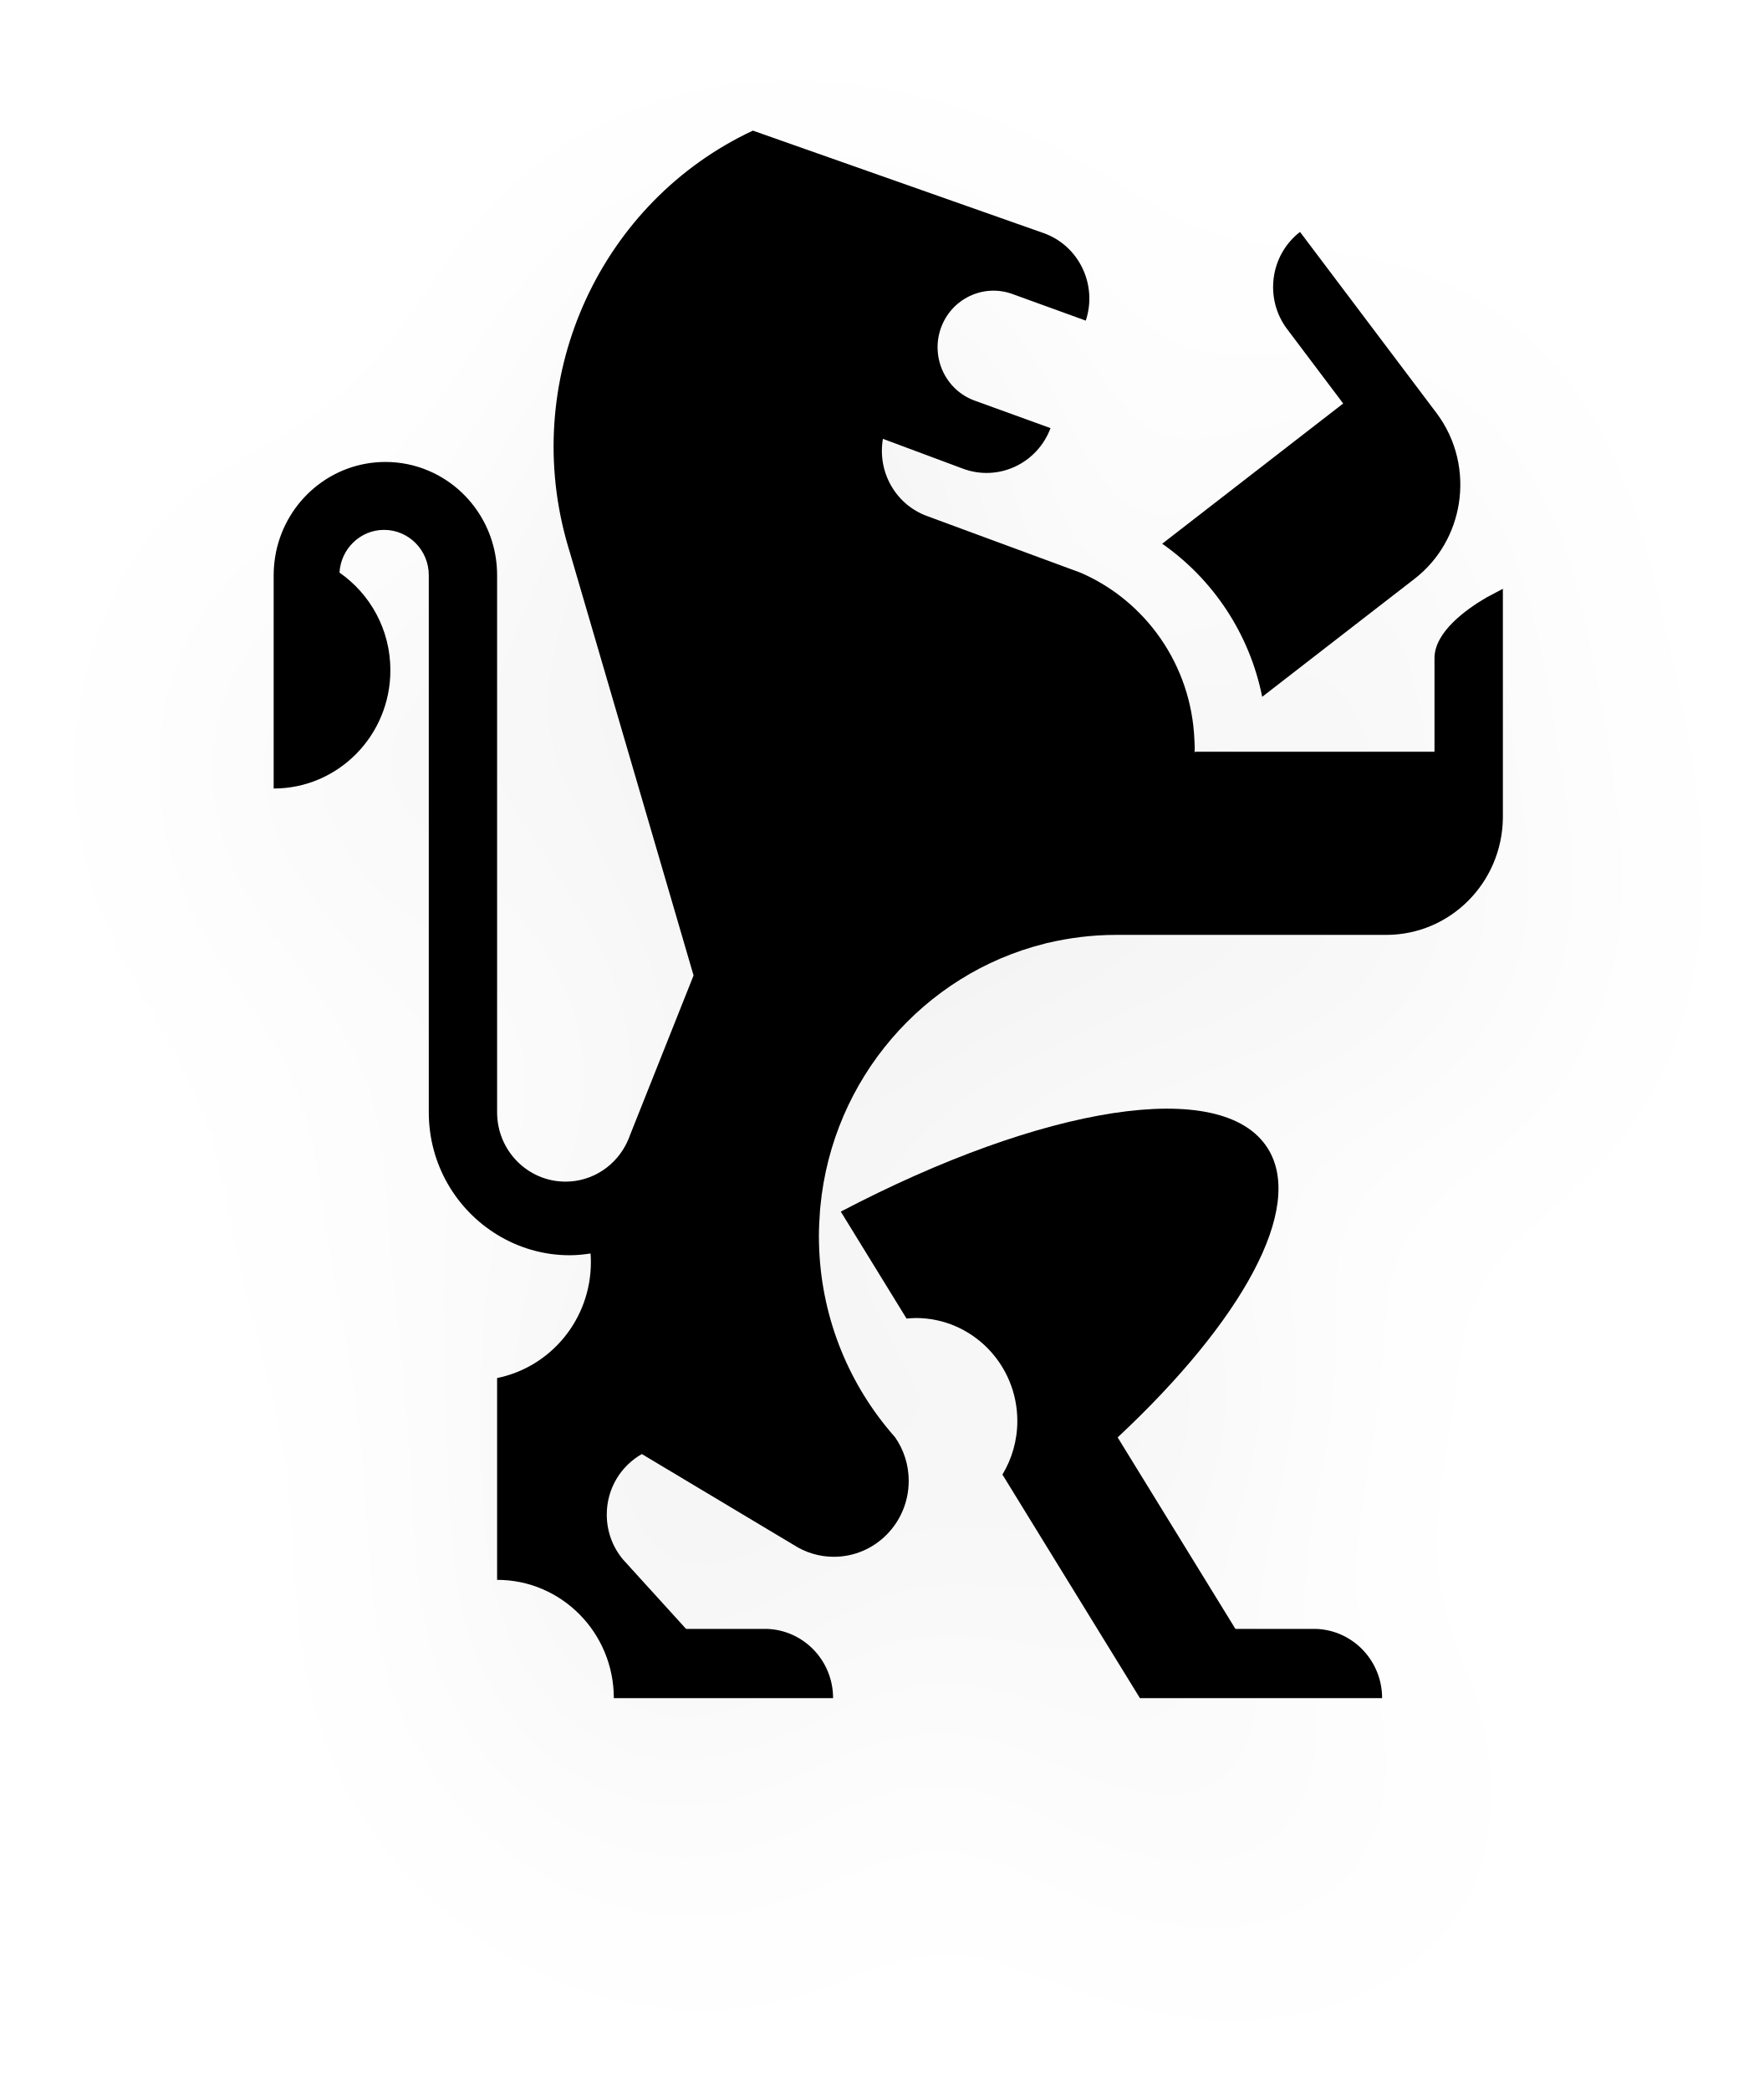
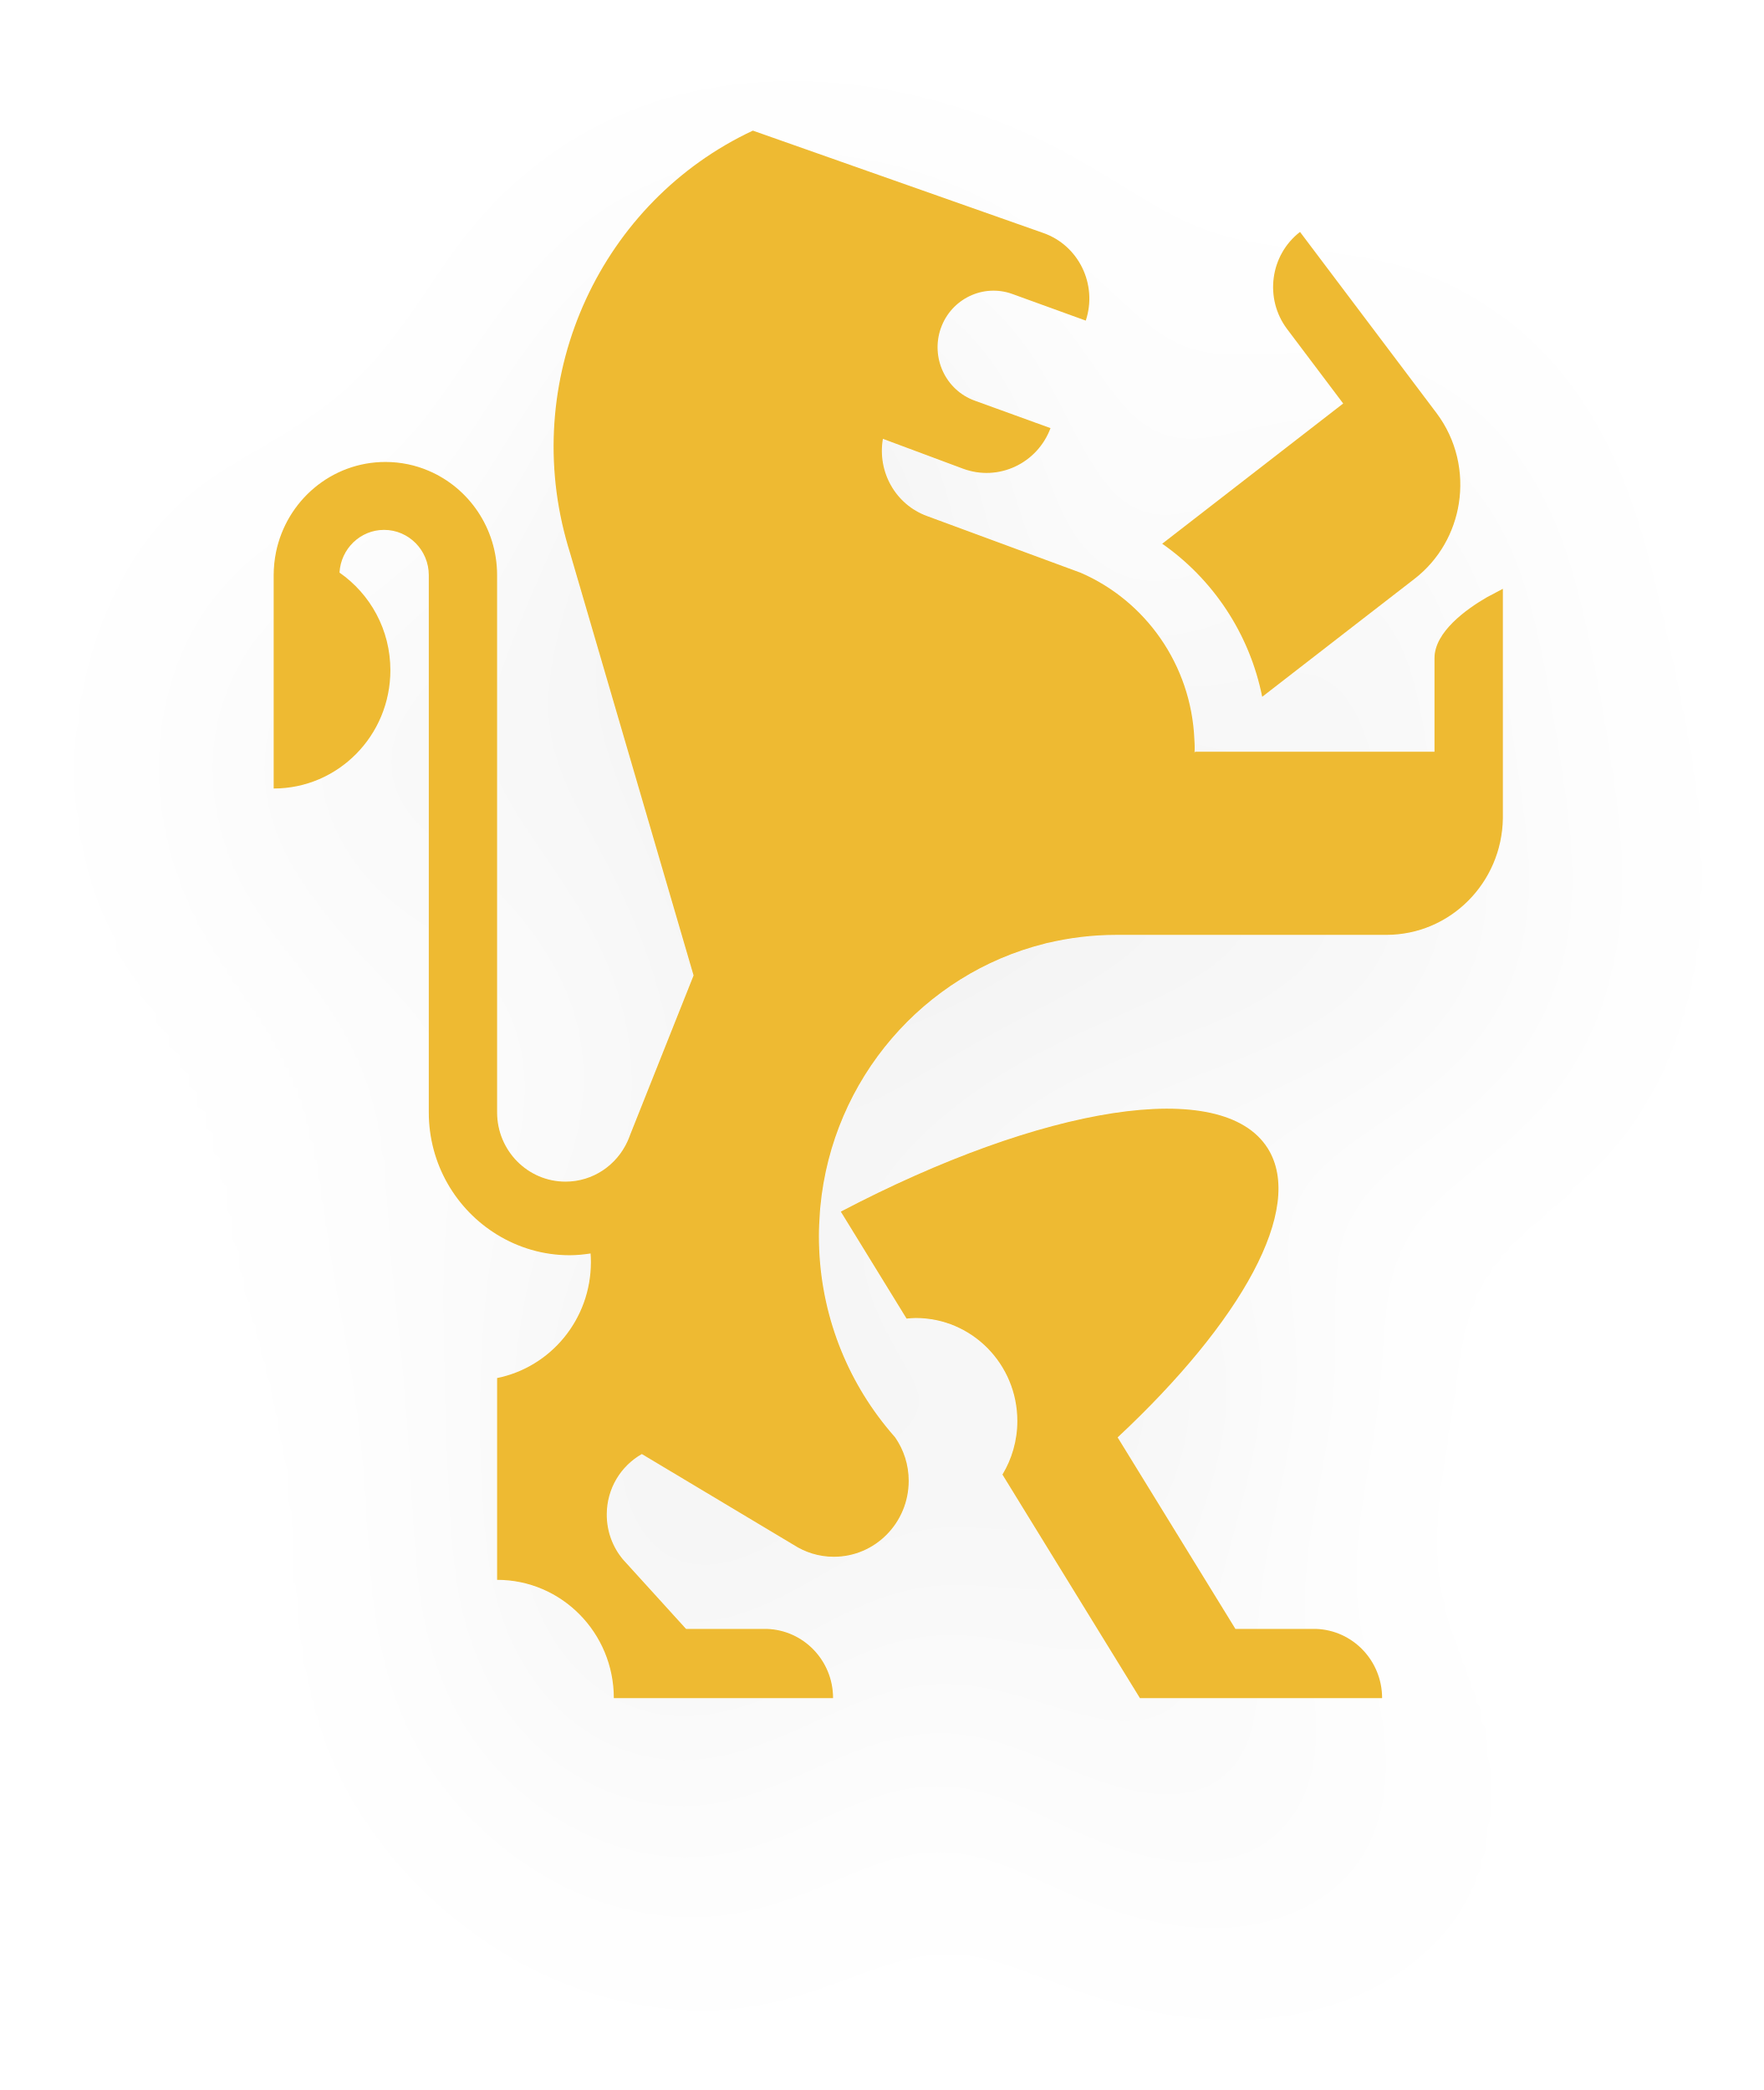
<svg xmlns="http://www.w3.org/2000/svg" width="27px" height="32px" viewBox="0 0 27 32" version="1.1">
  <defs>
    <filter x="-50%" y="-50%" width="200%" height="200%" filterUnits="objectBoundingBox" id="filter-1">
      <feOffset dx="0" dy="2" in="SourceAlpha" result="shadowOffsetOuter1" />
      <feGaussianBlur stdDeviation="2" in="shadowOffsetOuter1" result="shadowBlurOuter1" />
      <feColorMatrix values="0 0 0 0 0   0 0 0 0 0   0 0 0 0 0  0 0 0 0.05 0" type="matrix" in="shadowBlurOuter1" result="shadowMatrixOuter1" />
      <feMerge>
        <feMergeNode in="shadowMatrixOuter1" />
        <feMergeNode in="SourceGraphic" />
      </feMerge>
    </filter>
  </defs>
  <g id="OPt-2" stroke="none" stroke-width="1" fill="none" fill-rule="evenodd">
-     <g id="prog2_pro3_Mobile-Portrait_opt2-Copy-2" transform="translate(-10, -15)" fill="#000000">
+     <g id="prog2_pro3_Mobile-Portrait_opt2-Copy-2" transform="translate(-10, -15)" fill="#EEBA30">
      <g id="nav">
        <g id="Group-6" filter="url(#filter-1)">
          <g id="ic_home" transform="translate(14, 17)">
            <g id="Group" transform="translate(9.6, 12) scale(-1, 1) translate(-9.6, -12) ">
              <path d="M1.542,6.862 L2.436,7.554 L3.875,8.669 C4.069,7.7 4.63,6.867 5.406,6.325 L2.635,4.178 L3.493,3.039 C3.844,2.573 3.756,1.907 3.296,1.551 L1.207,4.323 C0.898,4.733 0.79,5.235 0.864,5.708 C0.934,6.15 1.163,6.568 1.542,6.862 L1.542,6.862 Z" id="Shape" />
              <path d="M10.327,16.551 C7.236,14.931 4.483,14.473 3.788,15.585 C3.218,16.499 4.188,18.233 6.088,20.008 L4.285,22.94 L3.057,22.94 C2.492,22.956 2.039,23.424 2.039,24 L3.633,24 L5.747,24 L6.399,22.94 L7.444,21.241 L7.852,20.577 C7.708,20.338 7.624,20.057 7.624,19.757 C7.624,18.886 8.321,18.18 9.18,18.18 C9.227,18.18 9.274,18.185 9.32,18.189 L10.327,16.551 L10.327,16.551 Z" id="Shape" />
              <path d="M18.974,6.453 C18.812,5.665 18.124,5.073 17.299,5.073 C17.064,5.073 16.839,5.121 16.635,5.209 C16.021,5.471 15.589,6.088 15.589,6.807 L15.589,15.031 C15.589,15.617 15.12,16.092 14.542,16.092 C14.121,16.092 13.759,15.84 13.593,15.476 C13.578,15.444 13.565,15.411 13.553,15.377 L12.581,12.935 L14.468,6.481 C14.469,6.477 14.471,6.472 14.472,6.468 C14.495,6.396 14.515,6.323 14.535,6.251 C15.222,3.722 13.986,1.082 11.673,0 L7.23,1.566 C6.684,1.755 6.393,2.356 6.576,2.909 L7.701,2.501 C8.146,2.34 8.636,2.575 8.795,3.025 C8.954,3.476 8.722,3.973 8.277,4.134 L7.116,4.555 C7.319,5.099 7.916,5.377 8.456,5.176 L9.682,4.719 C9.769,5.22 9.492,5.725 9.004,5.902 L6.655,6.769 C5.664,7.198 4.961,8.176 4.913,9.325 C4.911,9.367 4.908,9.409 4.908,9.452 C4.908,9.478 4.911,9.504 4.911,9.53 C4.907,9.518 4.904,9.51 4.904,9.51 L1.237,9.51 L1.237,8.076 C1.237,7.676 0.749,7.327 0.439,7.147 L0.19,7.015 L0.19,10.528 C0.204,11.517 0.997,12.314 1.976,12.314 L6.111,12.314 C6.478,12.314 6.834,12.359 7.175,12.441 C7.158,12.437 7.142,12.431 7.125,12.426 C7.143,12.432 7.161,12.437 7.179,12.441 C7.19,12.444 7.2,12.447 7.211,12.45 C9.054,12.912 10.454,14.514 10.64,16.477 C10.644,16.511 10.646,16.545 10.648,16.58 C10.656,16.694 10.662,16.808 10.662,16.924 C10.662,18.028 10.278,19.042 9.639,19.836 C9.593,19.894 9.544,19.951 9.495,20.007 C9.364,20.196 9.287,20.425 9.287,20.673 C9.287,21.315 9.8,21.836 10.434,21.836 C10.661,21.836 10.873,21.768 11.052,21.652 L13.373,20.263 C13.694,20.445 13.91,20.791 13.91,21.19 C13.91,21.453 13.816,21.694 13.659,21.88 L12.696,22.94 L11.52,22.94 L11.52,22.94 L11.463,22.94 C10.898,22.956 10.445,23.424 10.445,24 L12.538,24 L12.538,24 L13.802,24 C13.802,23 14.602,22.189 15.589,22.189 L15.589,19.099 C14.77,18.934 14.153,18.202 14.153,17.323 C14.153,17.279 14.155,17.236 14.158,17.192 C14.263,17.208 14.369,17.219 14.478,17.219 C14.885,17.219 15.264,17.103 15.589,16.904 C16.215,16.521 16.635,15.827 16.635,15.031 L16.635,6.807 C16.635,6.424 16.942,6.113 17.32,6.113 C17.684,6.113 17.981,6.403 18.002,6.767 C17.532,7.094 17.223,7.641 17.223,8.262 C17.223,9.263 18.023,10.073 19.01,10.073 L19.01,6.807 C19.01,6.686 18.997,6.567 18.974,6.453 L18.974,6.453 Z" id="Shape" />
            </g>
          </g>
        </g>
      </g>
    </g>
  </g>
</svg>
